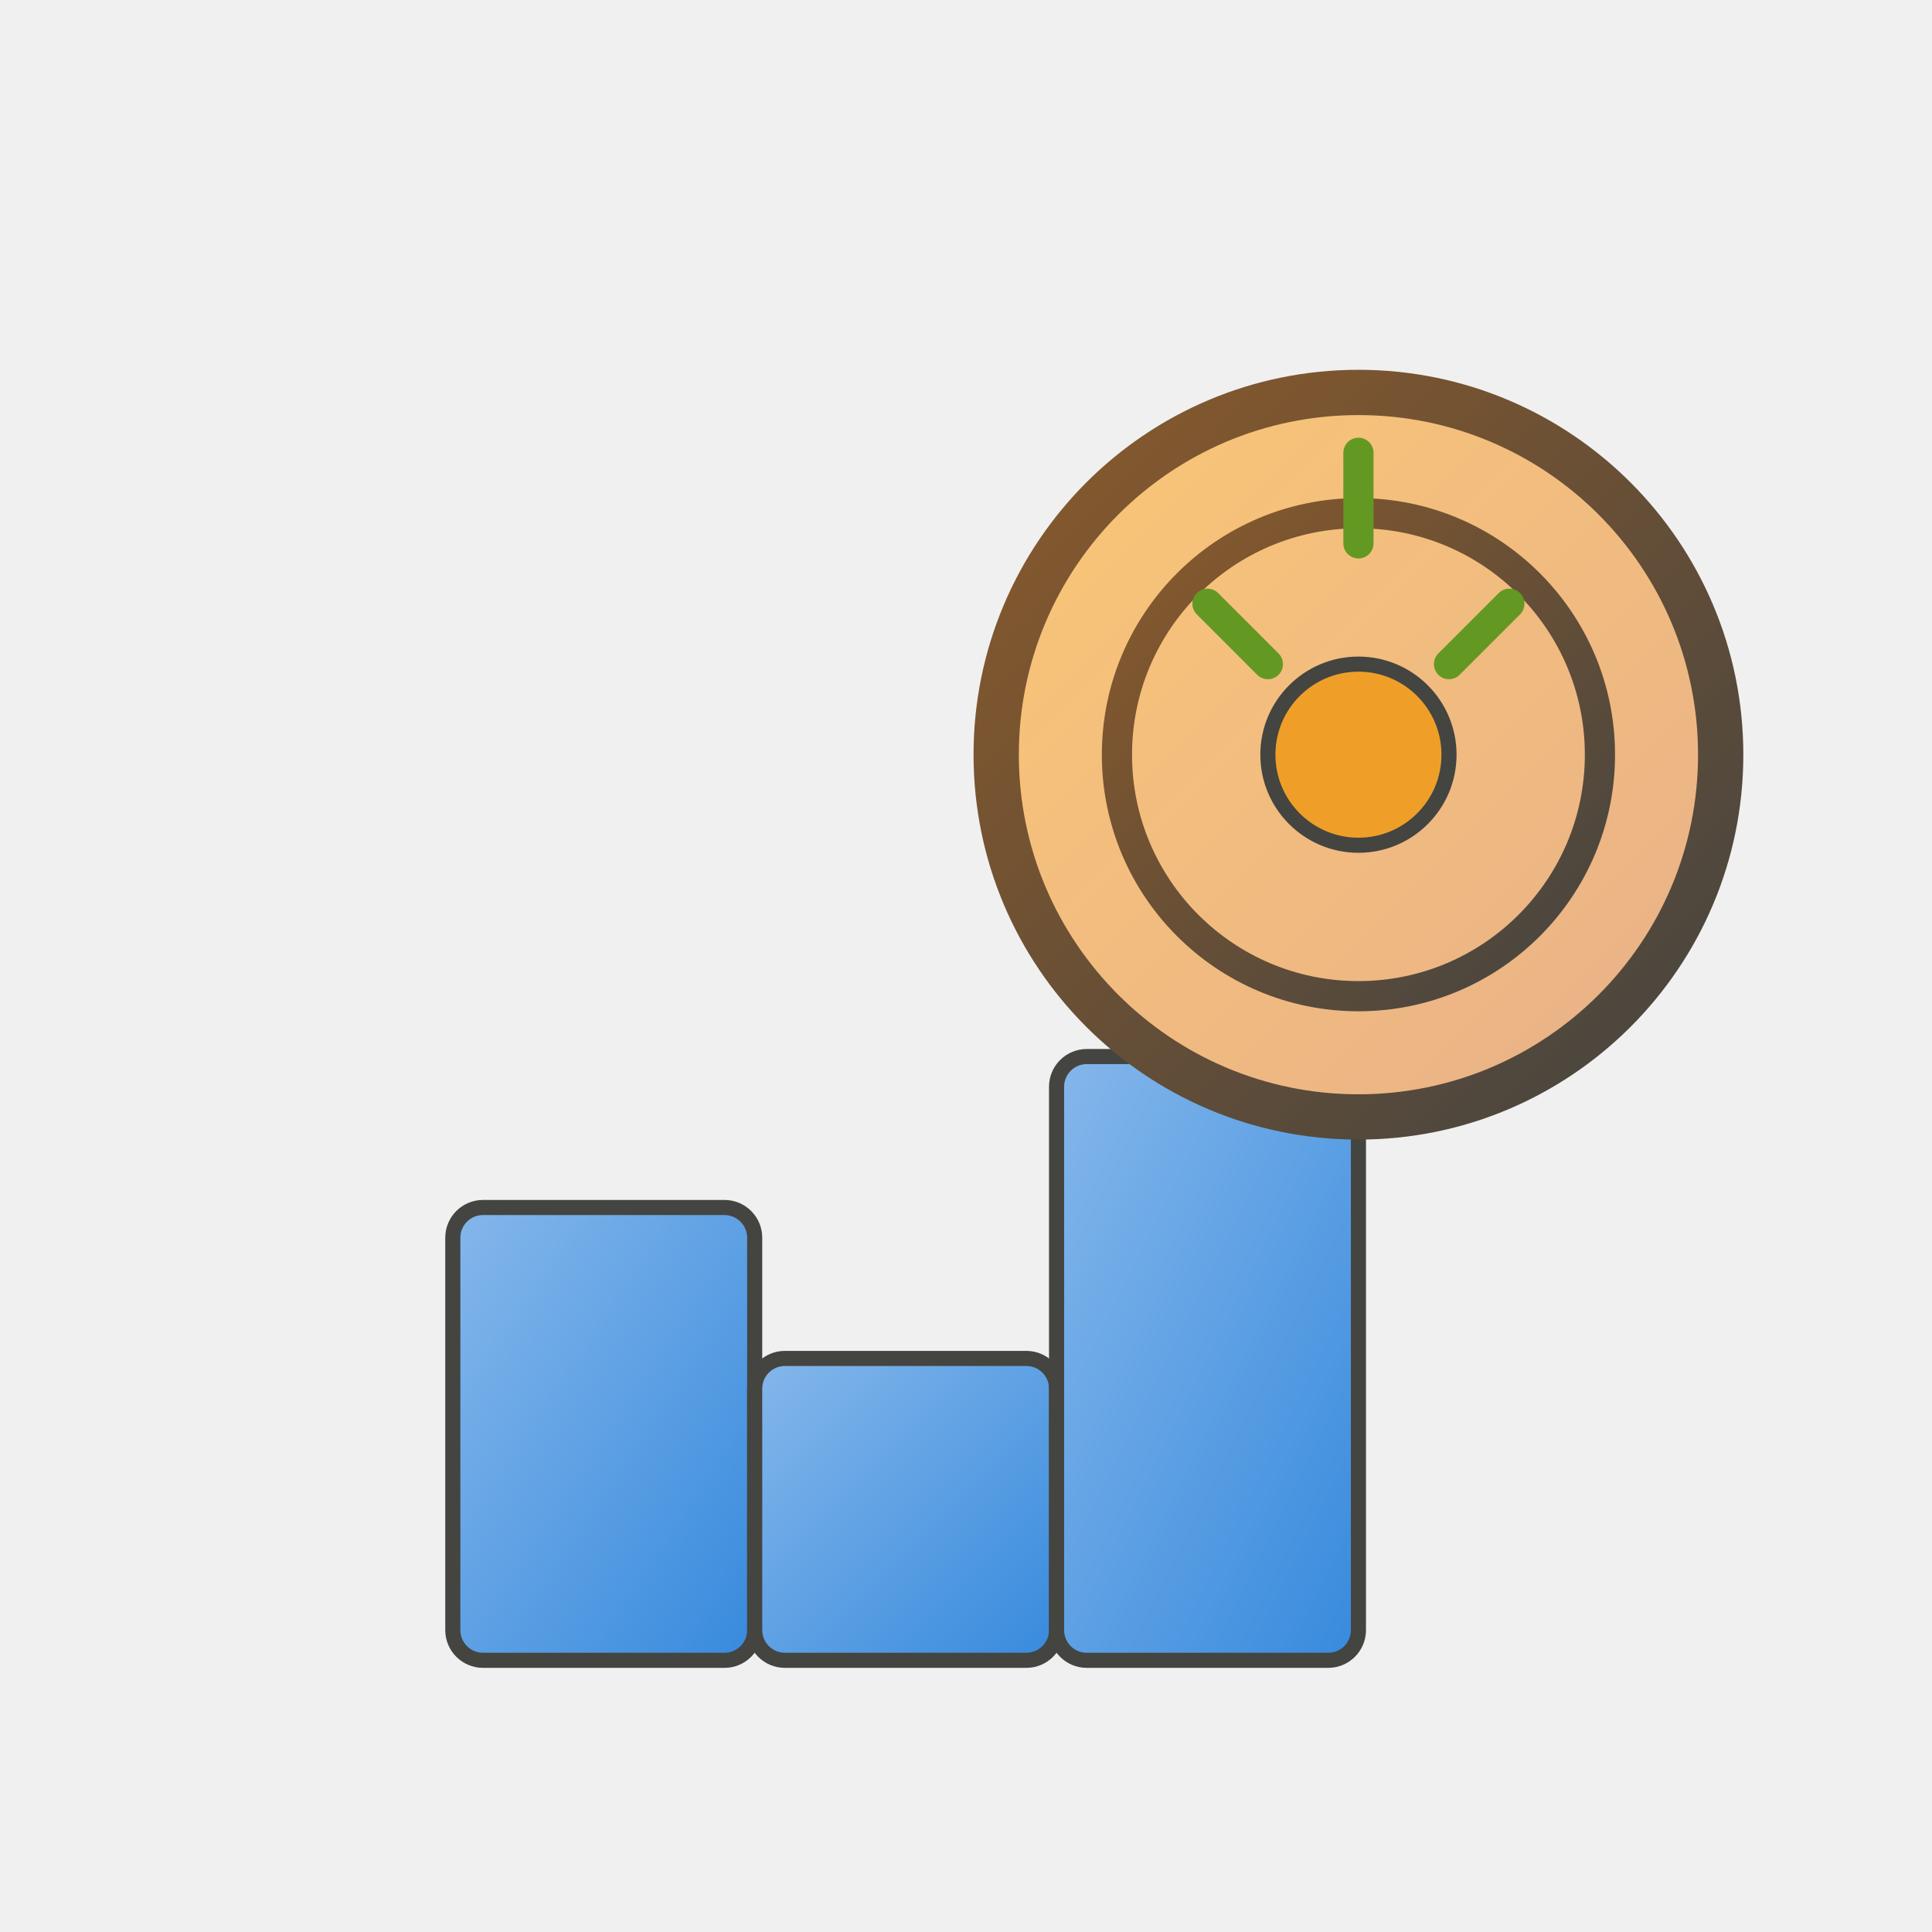
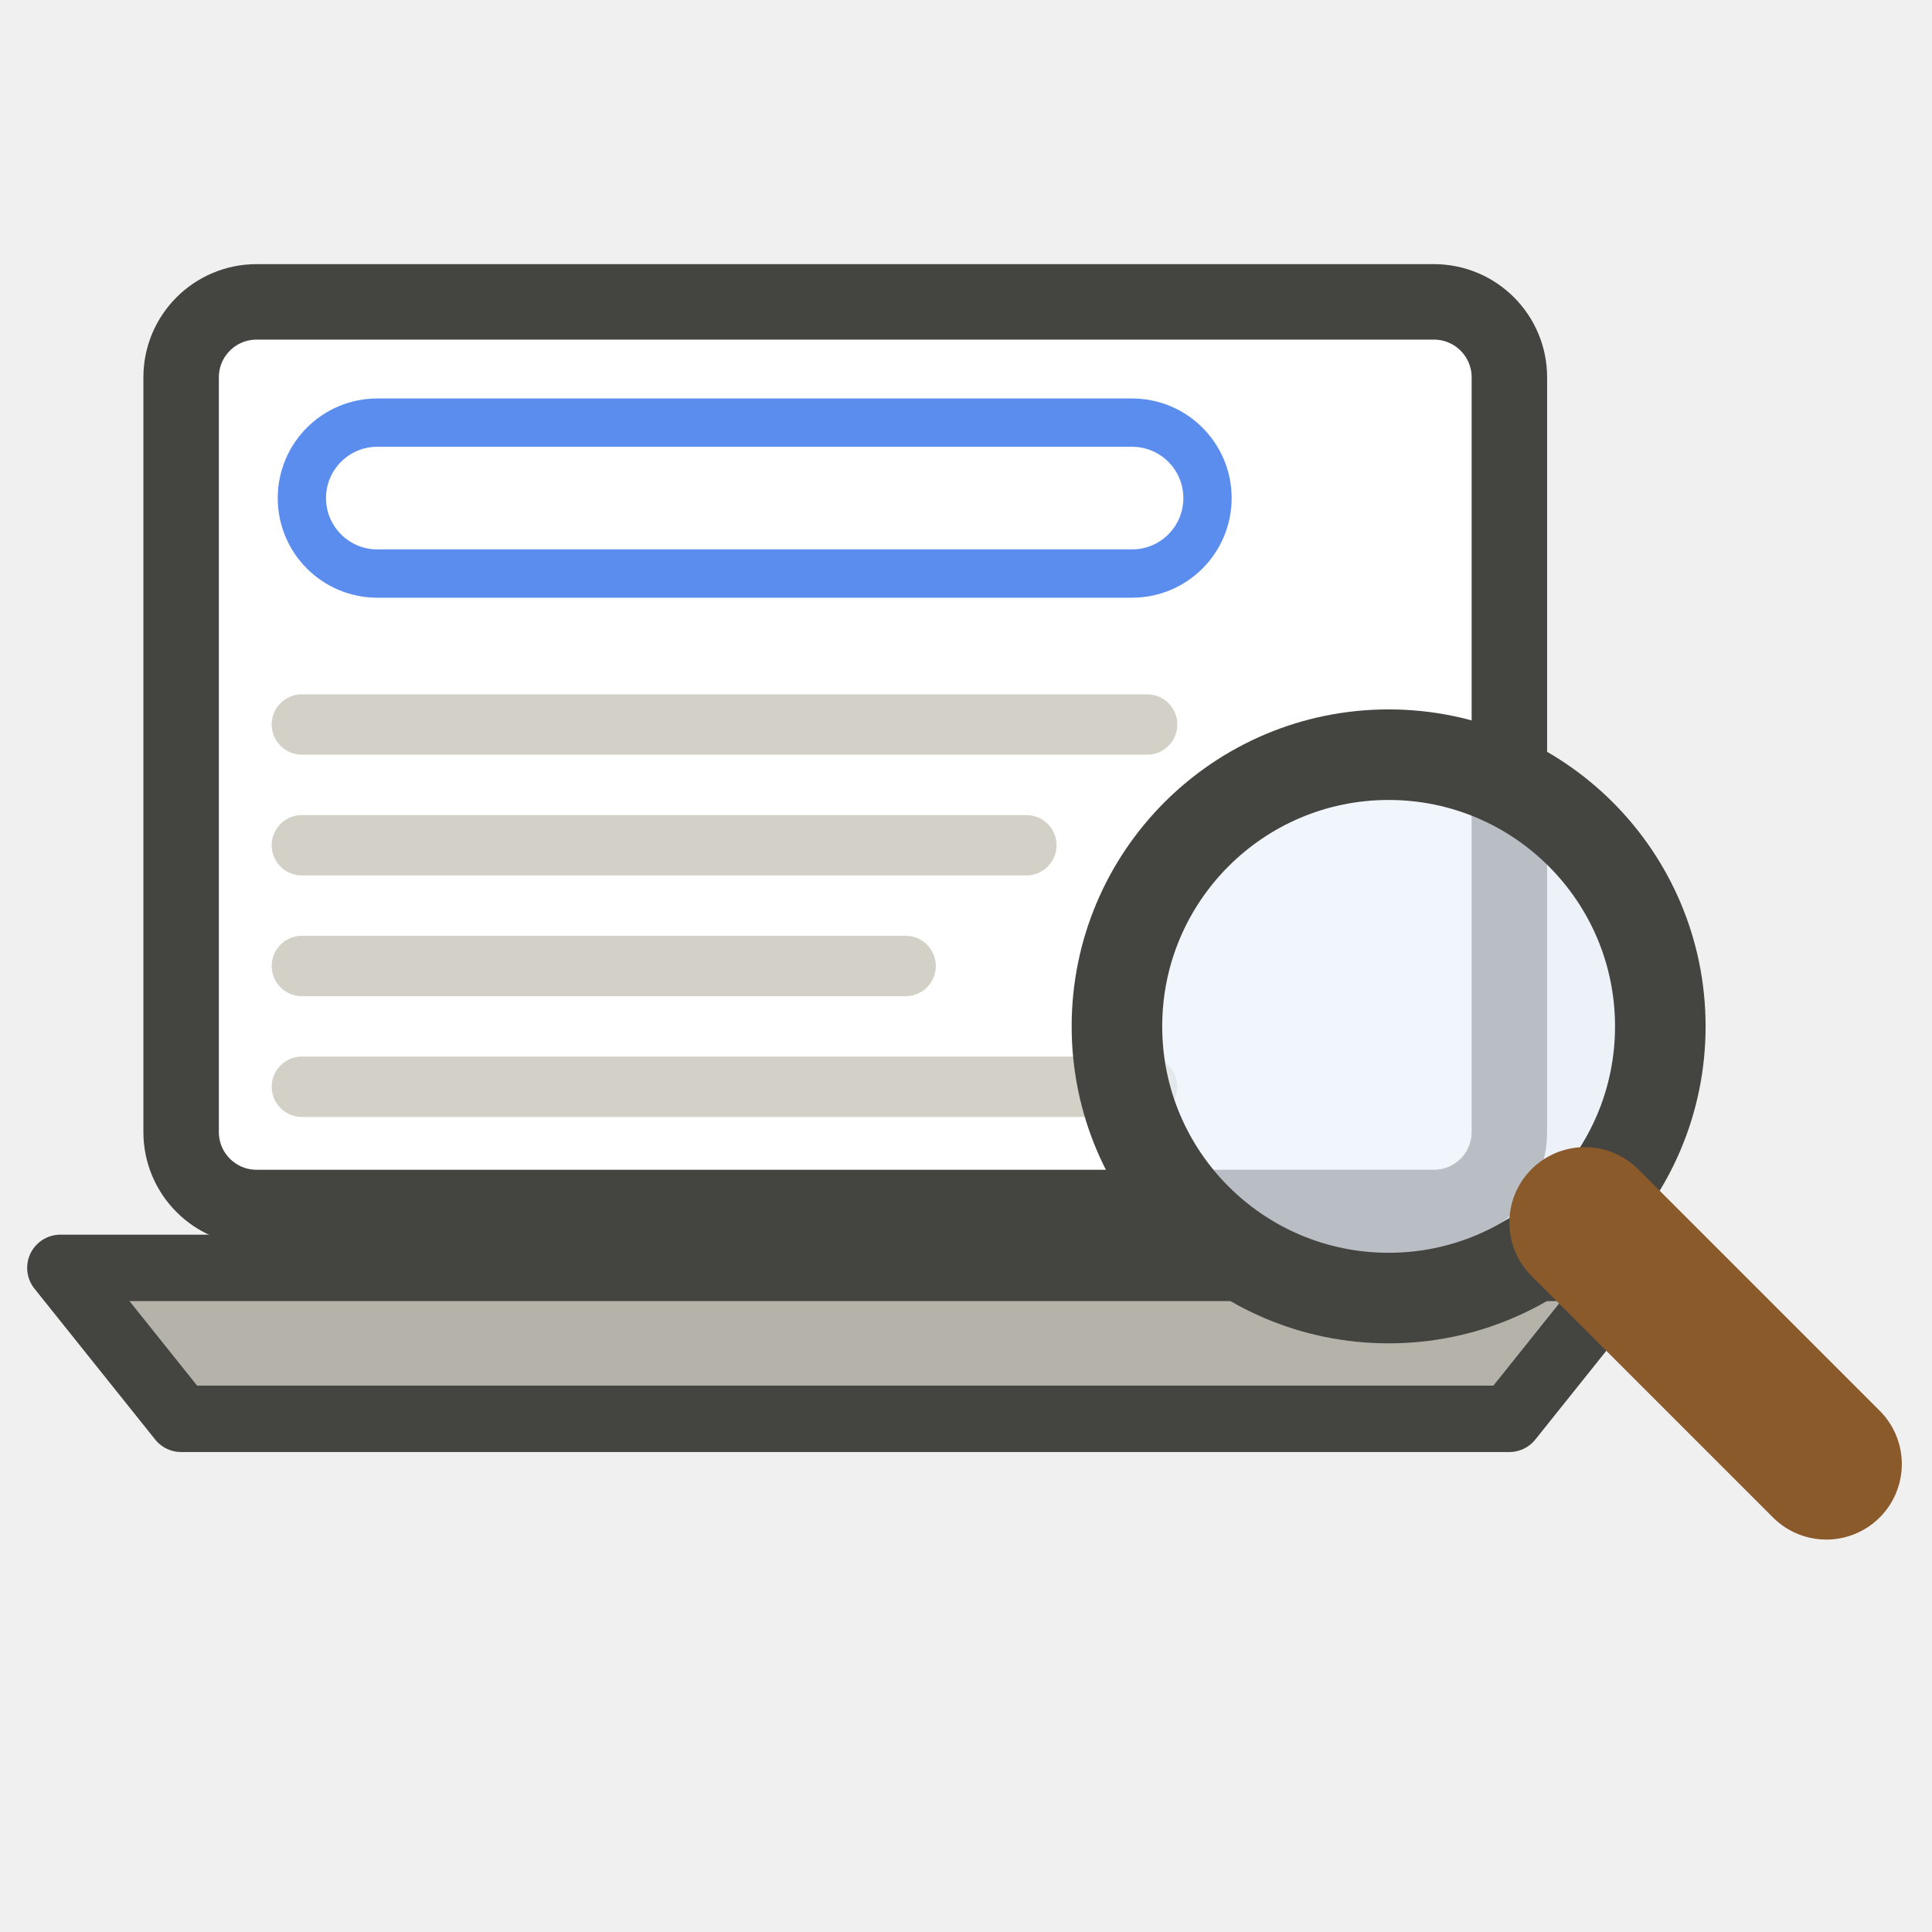
<svg xmlns="http://www.w3.org/2000/svg" viewBox="0 0 64 64">
-   <defs>
-     <linearGradient id="magnifyGrad" x1="0%" y1="0%" x2="100%" y2="100%">
-       <stop offset="0%" style="stop-color:#FAC775" />
-       <stop offset="100%" style="stop-color:#E8B08A" />
-     </linearGradient>
-     <linearGradient id="docGrad" x1="0%" y1="0%" x2="100%" y2="100%">
-       <stop offset="0%" style="stop-color:#85B7EB" />
-       <stop offset="100%" style="stop-color:#378ADD" />
-     </linearGradient>
-     <linearGradient id="handleGrad" x1="0%" y1="0%" x2="100%" y2="100%">
-       <stop offset="0%" style="stop-color:#8A5A2B" />
-       <stop offset="100%" style="stop-color:#444441" />
-     </linearGradient>
-   </defs>
-   <rect x="15" y="40" width="10" height="15" fill="url(#docGrad)" stroke="#444441" stroke-width="0.5" rx="1" />
-   <rect x="25" y="45" width="10" height="10" fill="url(#docGrad)" stroke="#444441" stroke-width="0.5" rx="1" />
-   <rect x="35" y="35" width="10" height="20" fill="url(#docGrad)" stroke="#444441" stroke-width="0.5" rx="1" />
-   <circle cx="45" cy="25" r="12" fill="url(#magnifyGrad)" stroke="url(#handleGrad)" stroke-width="1.5" />
-   <circle cx="45" cy="25" r="8" fill="none" stroke="url(#handleGrad)" stroke-width="1" />
-   <path d="M53 25 L58 25" stroke="url(#handleGrad)" stroke-width="2" stroke-linecap="round" />
-   <circle cx="45" cy="25" r="3" fill="#EF9F27" stroke="#444441" stroke-width="0.5" />
-   <path d="M40 20 L42 22" stroke="#639922" stroke-width="1" stroke-linecap="round" />
-   <path d="M50 20 L48 22" stroke="#639922" stroke-width="1" stroke-linecap="round" />
-   <path d="M45 15 L45 18" stroke="#639922" stroke-width="1" stroke-linecap="round" />
+   <rect x="6" y="10" width="44" height="30" rx="2.5" fill="#FFFFFF" stroke="#444441" stroke-width="2.5" />
+   <path d="M2 42h52l-4 5H6z" fill="#B4B2A9" stroke="#444441" stroke-width="2.2" stroke-linejoin="round" />
+   <rect x="10" y="14" width="30" height="5" rx="2.5" fill="#FFFFFF" stroke="#5B8DEF" stroke-width="1.6" />
+   <path d="M10 24L38 24" fill="none" stroke="#D3D1C7" stroke-width="2" stroke-linecap="round" stroke-linejoin="round" />
+   <path d="M10 28L34 28" fill="none" stroke="#D3D1C7" stroke-width="2" stroke-linecap="round" stroke-linejoin="round" />
+   <path d="M10 32L30 32" fill="none" stroke="#D3D1C7" stroke-width="2" stroke-linecap="round" stroke-linejoin="round" />
+   <path d="M10 36L38 36" fill="none" stroke="#D3D1C7" stroke-width="2" stroke-linecap="round" stroke-linejoin="round" />
+   <circle cx="46" cy="34" r="9" fill="#EAF3FB" fill-opacity="0.7" stroke="#444441" stroke-width="3" />
+   <path d="M52.5 40.5l8 8" stroke="#8A5A2B" stroke-width="5" stroke-linecap="round" />
</svg>
